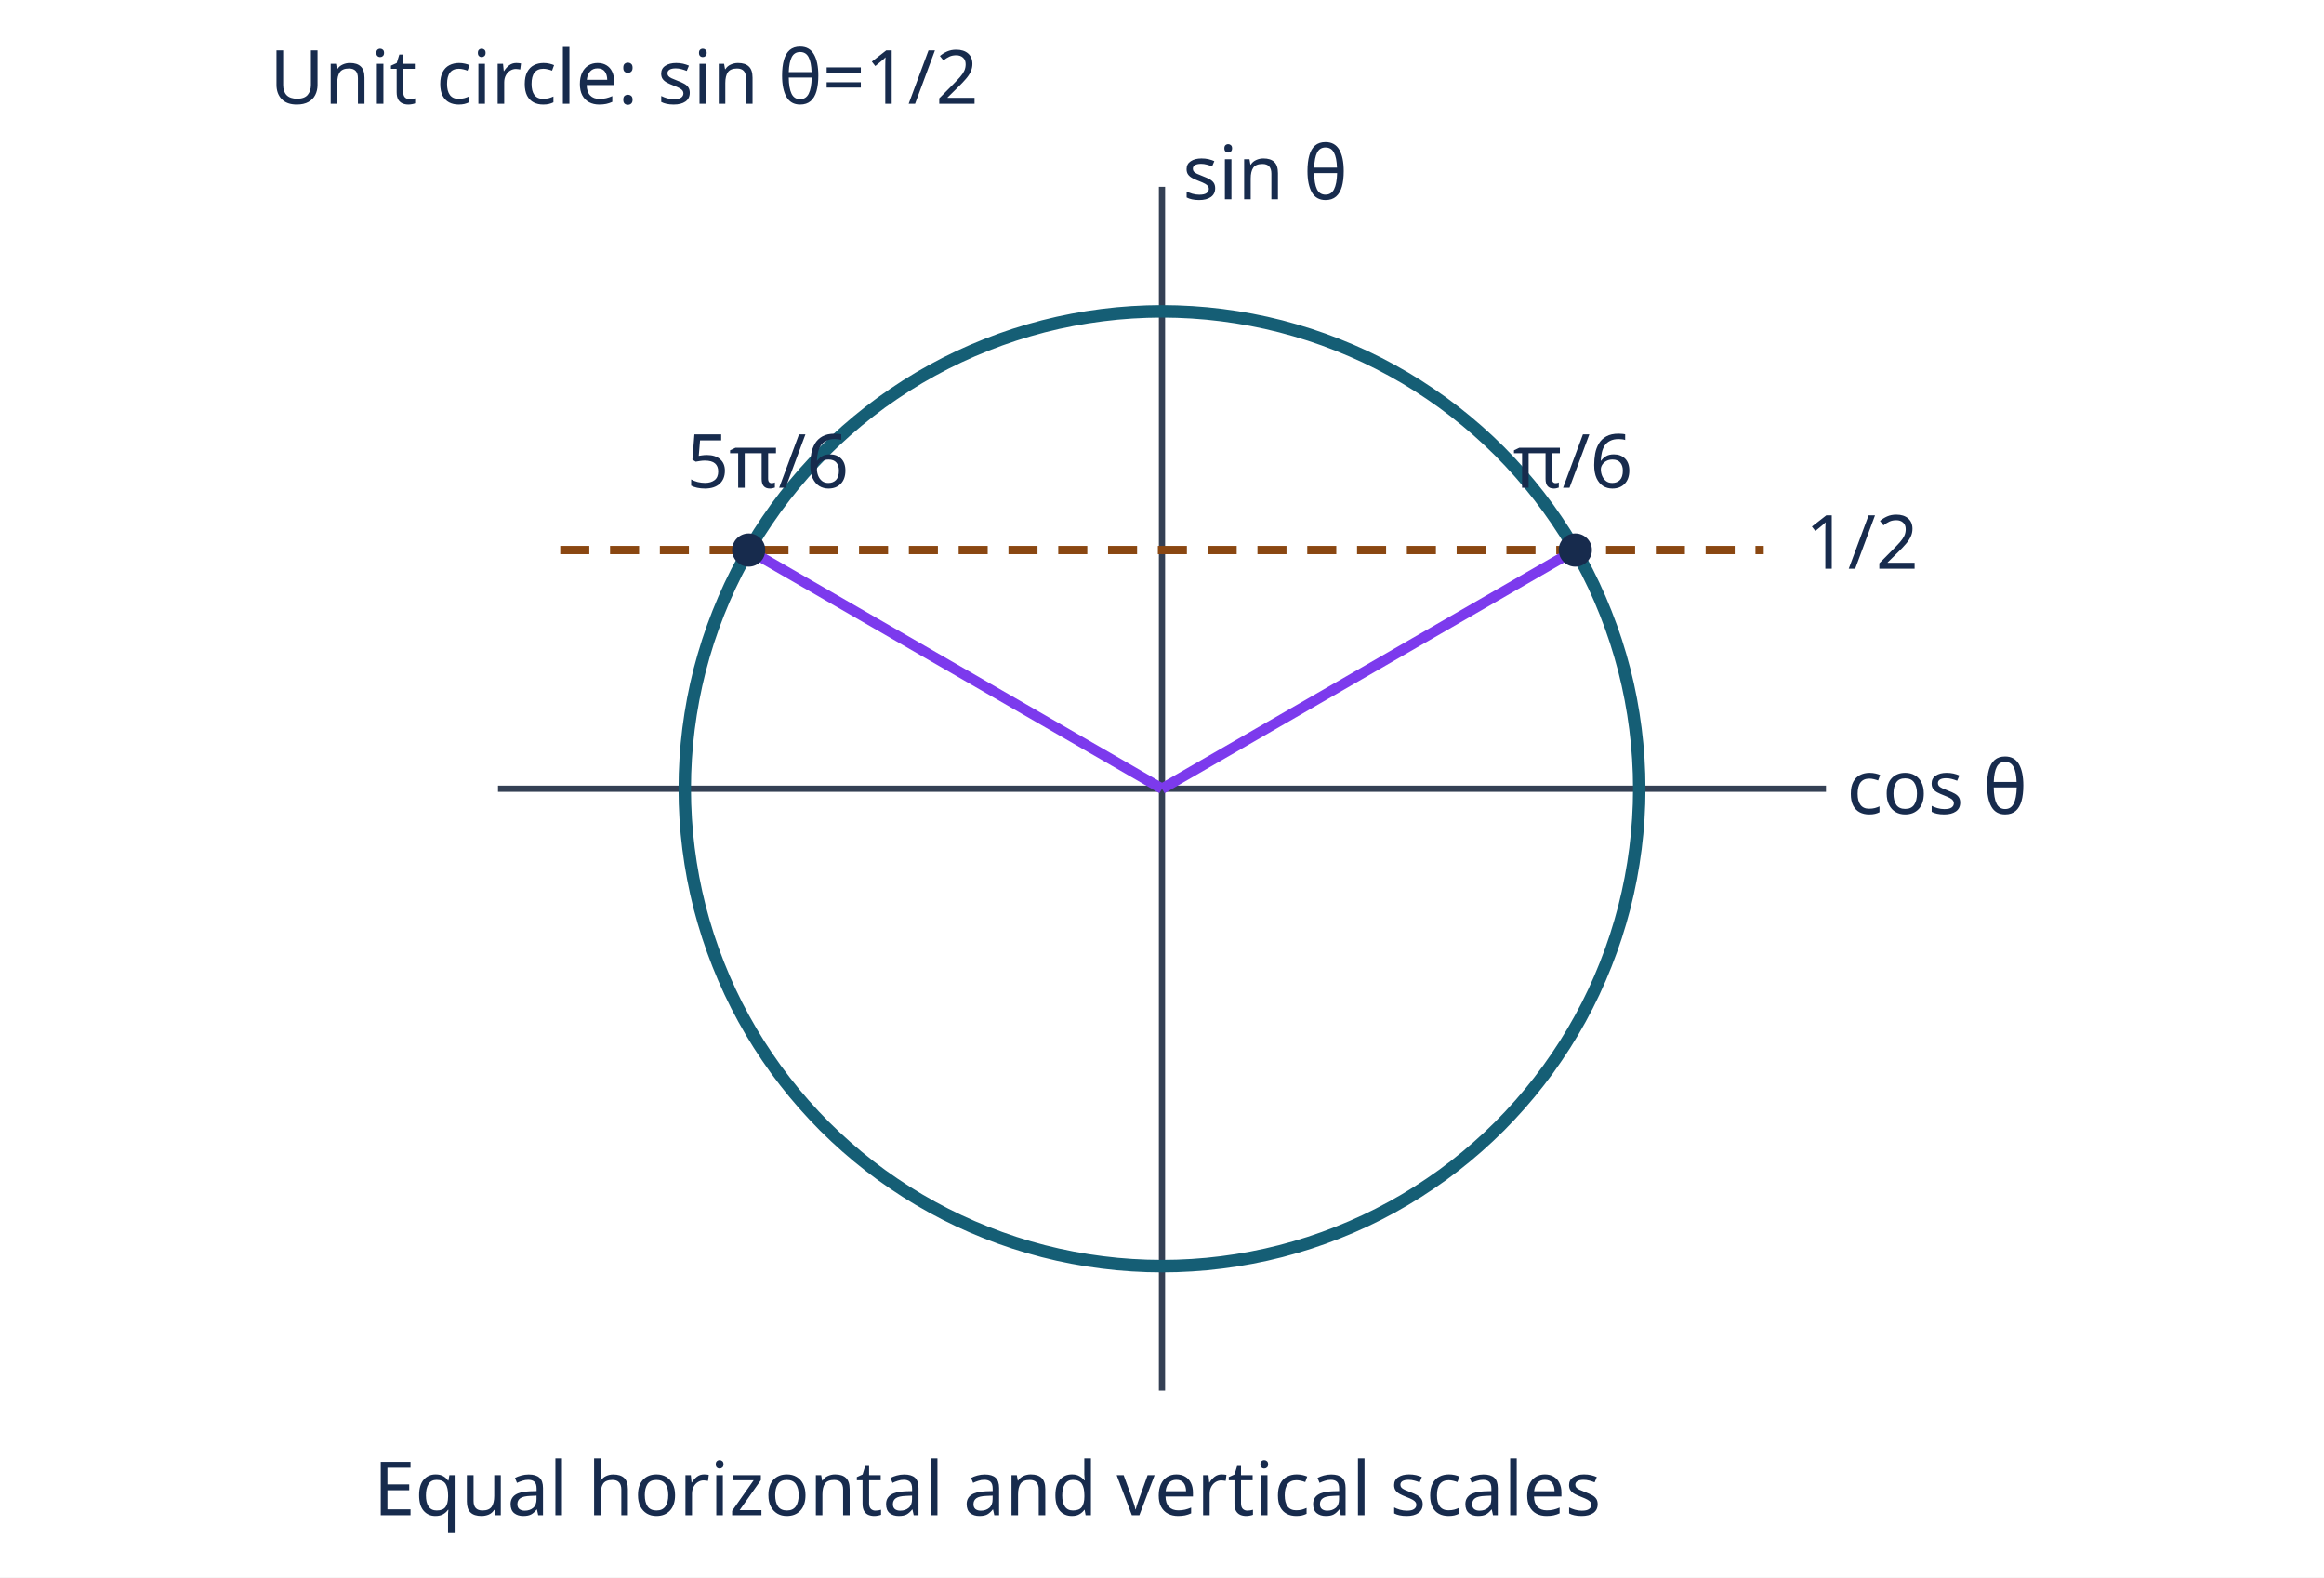
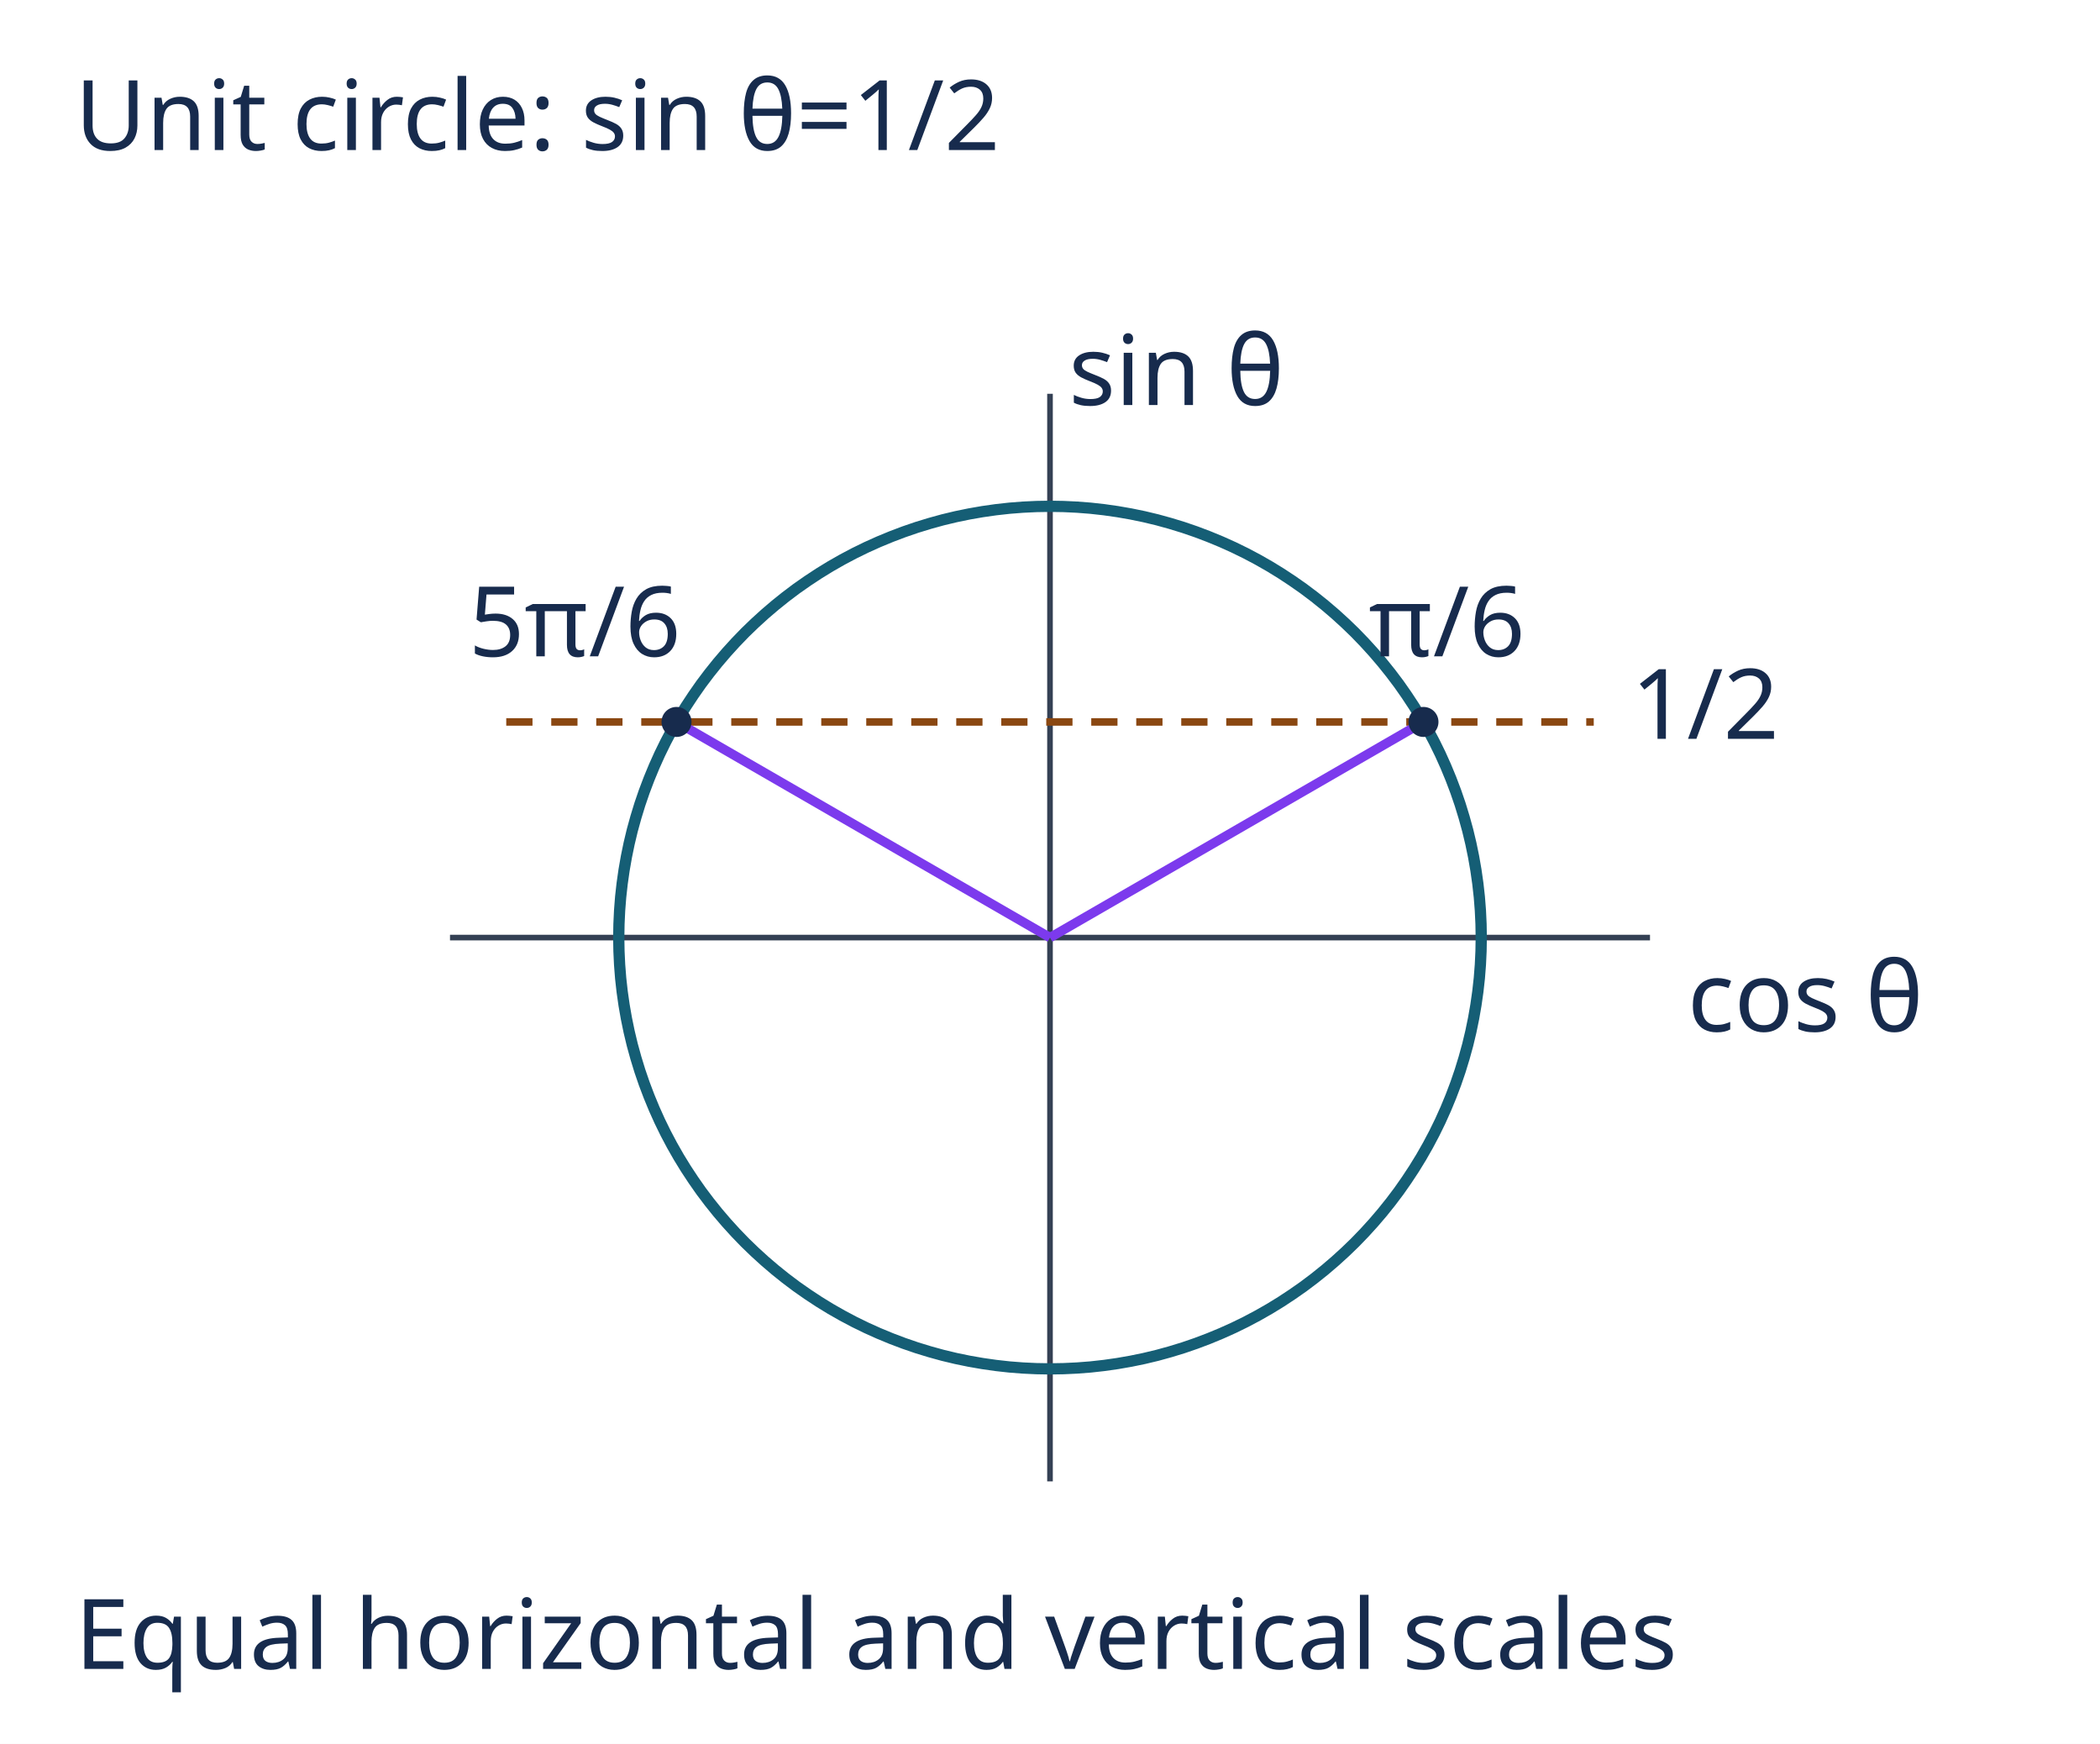
- <svg xmlns="http://www.w3.org/2000/svg" viewBox="0 0 560 380" role="img" aria-labelledby="title desc">
-   <style>text{font:18px sans-serif;fill:#172b4d}.axis{stroke:#344054;stroke-width:1.5}.curve{fill:none;stroke:#155e75;stroke-width:3}.guide{fill:none;stroke:#8a4711;stroke-width:2;stroke-dasharray:7 5}.other{fill:none;stroke:#7c3aed;stroke-width:2.5}.point{fill:#172b4d}.grid{stroke:#d0d5dd;stroke-width:1}</style>
-   <rect width="100%" height="100%" fill="white" />
-   <text x="65" y="25">Unit circle: sin θ=1/2</text>
+ <svg xmlns="http://www.w3.org/2000/svg" viewBox="0 -60 560 465" role="img" aria-labelledby="title desc">
+   <style>text{font:26px sans-serif;fill:#172b4d}.axis{stroke:#344054;stroke-width:1.5}.curve{fill:none;stroke:#155e75;stroke-width:3}.guide{fill:none;stroke:#8a4711;stroke-width:2;stroke-dasharray:7 5}.other{fill:none;stroke:#7c3aed;stroke-width:2.5}.point{fill:#172b4d}.grid{stroke:#d0d5dd;stroke-width:1}</style>
+   <rect x="0" y="-60" width="560" height="465" fill="white" />
+   <text x="20" y="-20">Unit circle: sin θ=1/2</text>
  <path class="axis" d="M120,190 L440,190" />
  <path class="axis" d="M280,45 L280,335" />
-   <text x="445" y="196">cos θ</text>
+   <text x="450" y="215">cos θ</text>
  <text x="285" y="48">sin θ</text>
  <polyline class="curve" points="395.00,190.00 394.94,186.39 394.77,182.78 394.49,179.18 394.09,175.59 393.58,172.01 392.96,168.45 392.23,164.91 391.39,161.40 390.43,157.92 389.37,154.46 388.20,151.05 386.92,147.67 385.54,144.33 384.06,141.04 382.47,137.79 380.78,134.60 378.99,131.46 377.10,128.38 375.11,125.36 373.04,122.40 370.87,119.52 368.61,116.70 366.26,113.95 363.83,111.28 361.32,108.68 358.72,106.17 356.05,103.74 353.30,101.39 350.48,99.13 347.60,96.96 344.64,94.89 341.62,92.90 338.54,91.01 335.40,89.22 332.21,87.53 328.96,85.94 325.67,84.46 322.33,83.08 318.95,81.80 315.54,80.63 312.08,79.57 308.60,78.61 305.09,77.77 301.55,77.04 297.99,76.42 294.41,75.91 290.82,75.51 287.22,75.23 283.61,75.06 280.00,75.00 276.39,75.06 272.78,75.23 269.18,75.51 265.59,75.91 262.01,76.42 258.45,77.04 254.91,77.77 251.40,78.61 247.92,79.57 244.46,80.63 241.05,81.80 237.67,83.08 234.33,84.46 231.04,85.94 227.79,87.53 224.60,89.22 221.46,91.01 218.38,92.90 215.36,94.89 212.40,96.96 209.52,99.13 206.70,101.39 203.95,103.74 201.28,106.17 198.68,108.68 196.17,111.28 193.74,113.95 191.39,116.70 189.13,119.52 186.96,122.40 184.89,125.36 182.90,128.38 181.01,131.46 179.22,134.60 177.53,137.79 175.94,141.04 174.46,144.33 173.08,147.67 171.80,151.05 170.63,154.46 169.57,157.92 168.61,161.40 167.77,164.91 167.04,168.45 166.42,172.01 165.91,175.59 165.51,179.18 165.23,182.78 165.06,186.39 165.00,190.00 165.06,193.61 165.23,197.22 165.51,200.82 165.91,204.41 166.42,207.99 167.04,211.55 167.77,215.09 168.61,218.60 169.57,222.08 170.63,225.54 171.80,228.95 173.08,232.33 174.46,235.67 175.94,238.96 177.53,242.21 179.22,245.40 181.01,248.54 182.90,251.62 184.89,254.64 186.96,257.60 189.13,260.48 191.39,263.30 193.74,266.05 196.17,268.72 198.68,271.32 201.28,273.83 203.95,276.26 206.70,278.61 209.52,280.87 212.40,283.04 215.36,285.11 218.38,287.10 221.46,288.99 224.60,290.78 227.79,292.47 231.04,294.06 234.33,295.54 237.67,296.92 241.05,298.20 244.46,299.37 247.92,300.43 251.40,301.39 254.91,302.23 258.45,302.96 262.01,303.58 265.59,304.09 269.18,304.49 272.78,304.77 276.39,304.94 280.00,305.00 283.61,304.94 287.22,304.77 290.82,304.49 294.41,304.09 297.99,303.58 301.55,302.96 305.09,302.23 308.60,301.39 312.08,300.43 315.54,299.37 318.95,298.20 322.33,296.92 325.67,295.54 328.96,294.06 332.21,292.47 335.40,290.78 338.54,288.99 341.62,287.10 344.64,285.11 347.60,283.04 350.48,280.87 353.30,278.61 356.05,276.26 358.72,273.83 361.32,271.32 363.83,268.72 366.26,266.05 368.61,263.30 370.87,260.48 373.04,257.60 375.11,254.64 377.10,251.62 378.99,248.54 380.78,245.40 382.47,242.21 384.06,238.96 385.54,235.67 386.92,232.33 388.20,228.95 389.37,225.54 390.43,222.08 391.39,218.60 392.23,215.09 392.96,211.55 393.58,207.99 394.09,204.41 394.49,200.82 394.77,197.22 394.94,193.61 395.00,190.00" />
  <path class="guide" d="M135,132.5 L425,132.5" />
  <text x="435" y="137">1/2</text>
  <path class="other" d="M280,190 L379.593,132.5" />
  <circle class="point" cx="379.593" cy="132.5" r="4" />
-   <text x="364.593" y="117.5">π/6</text>
+   <text x="365" y="115">π/6</text>
  <path class="other" d="M280,190 L180.407,132.5" />
  <circle class="point" cx="180.407" cy="132.5" r="4" />
-   <text x="165.407" y="117.5">5π/6</text>
-   <text x="90" y="365">Equal horizontal and vertical scales</text>
+   <text x="125" y="115">5π/6</text>
+   <text x="20" y="385">Equal horizontal and vertical scales</text>
</svg>
